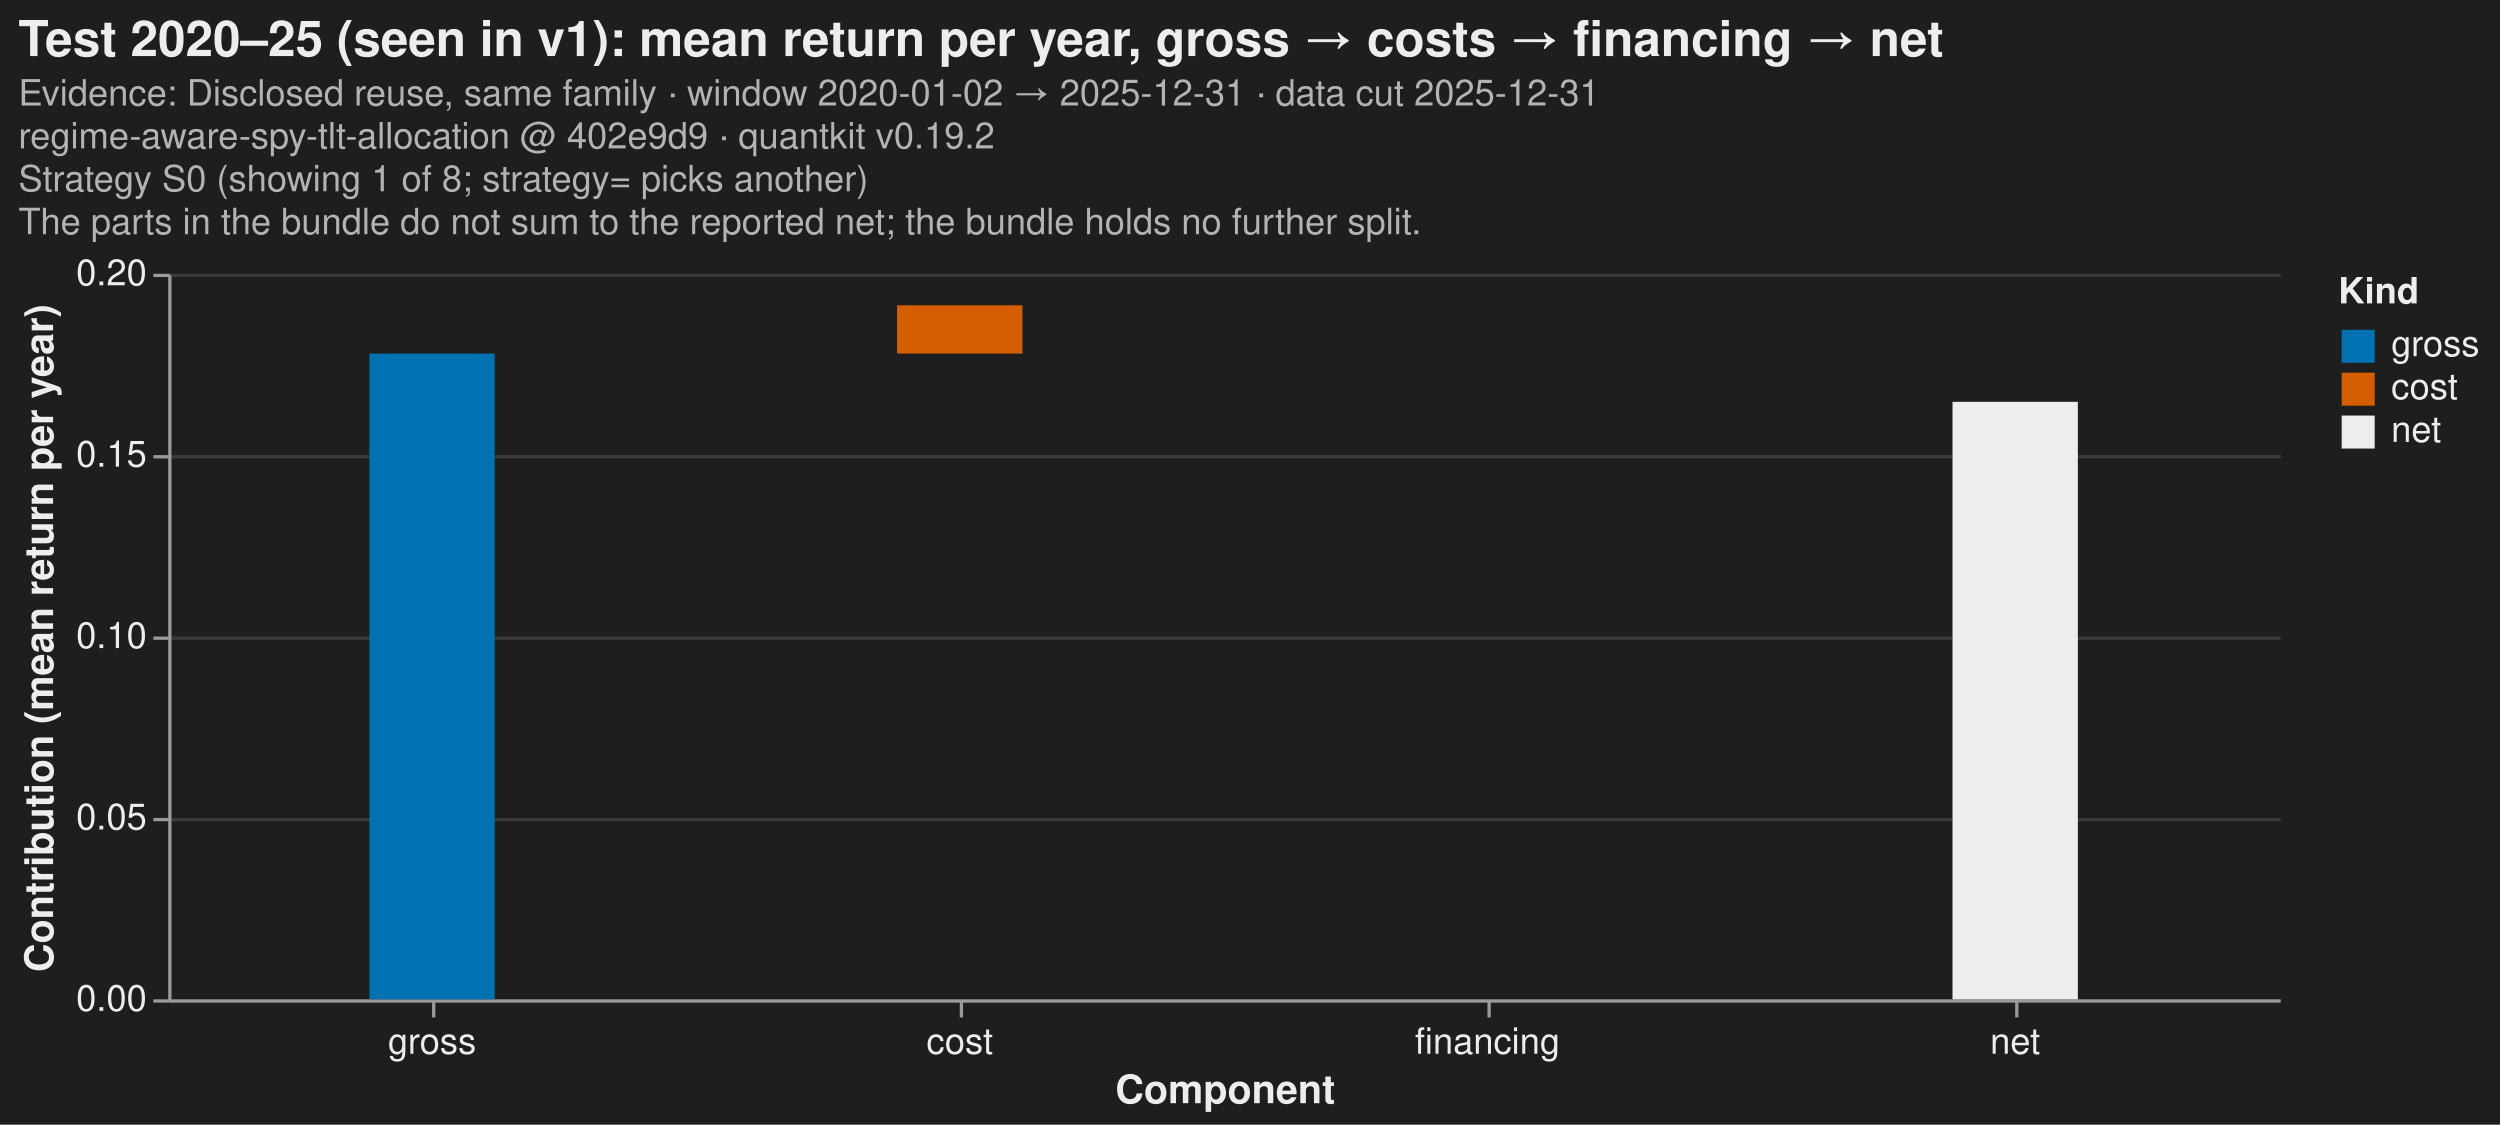
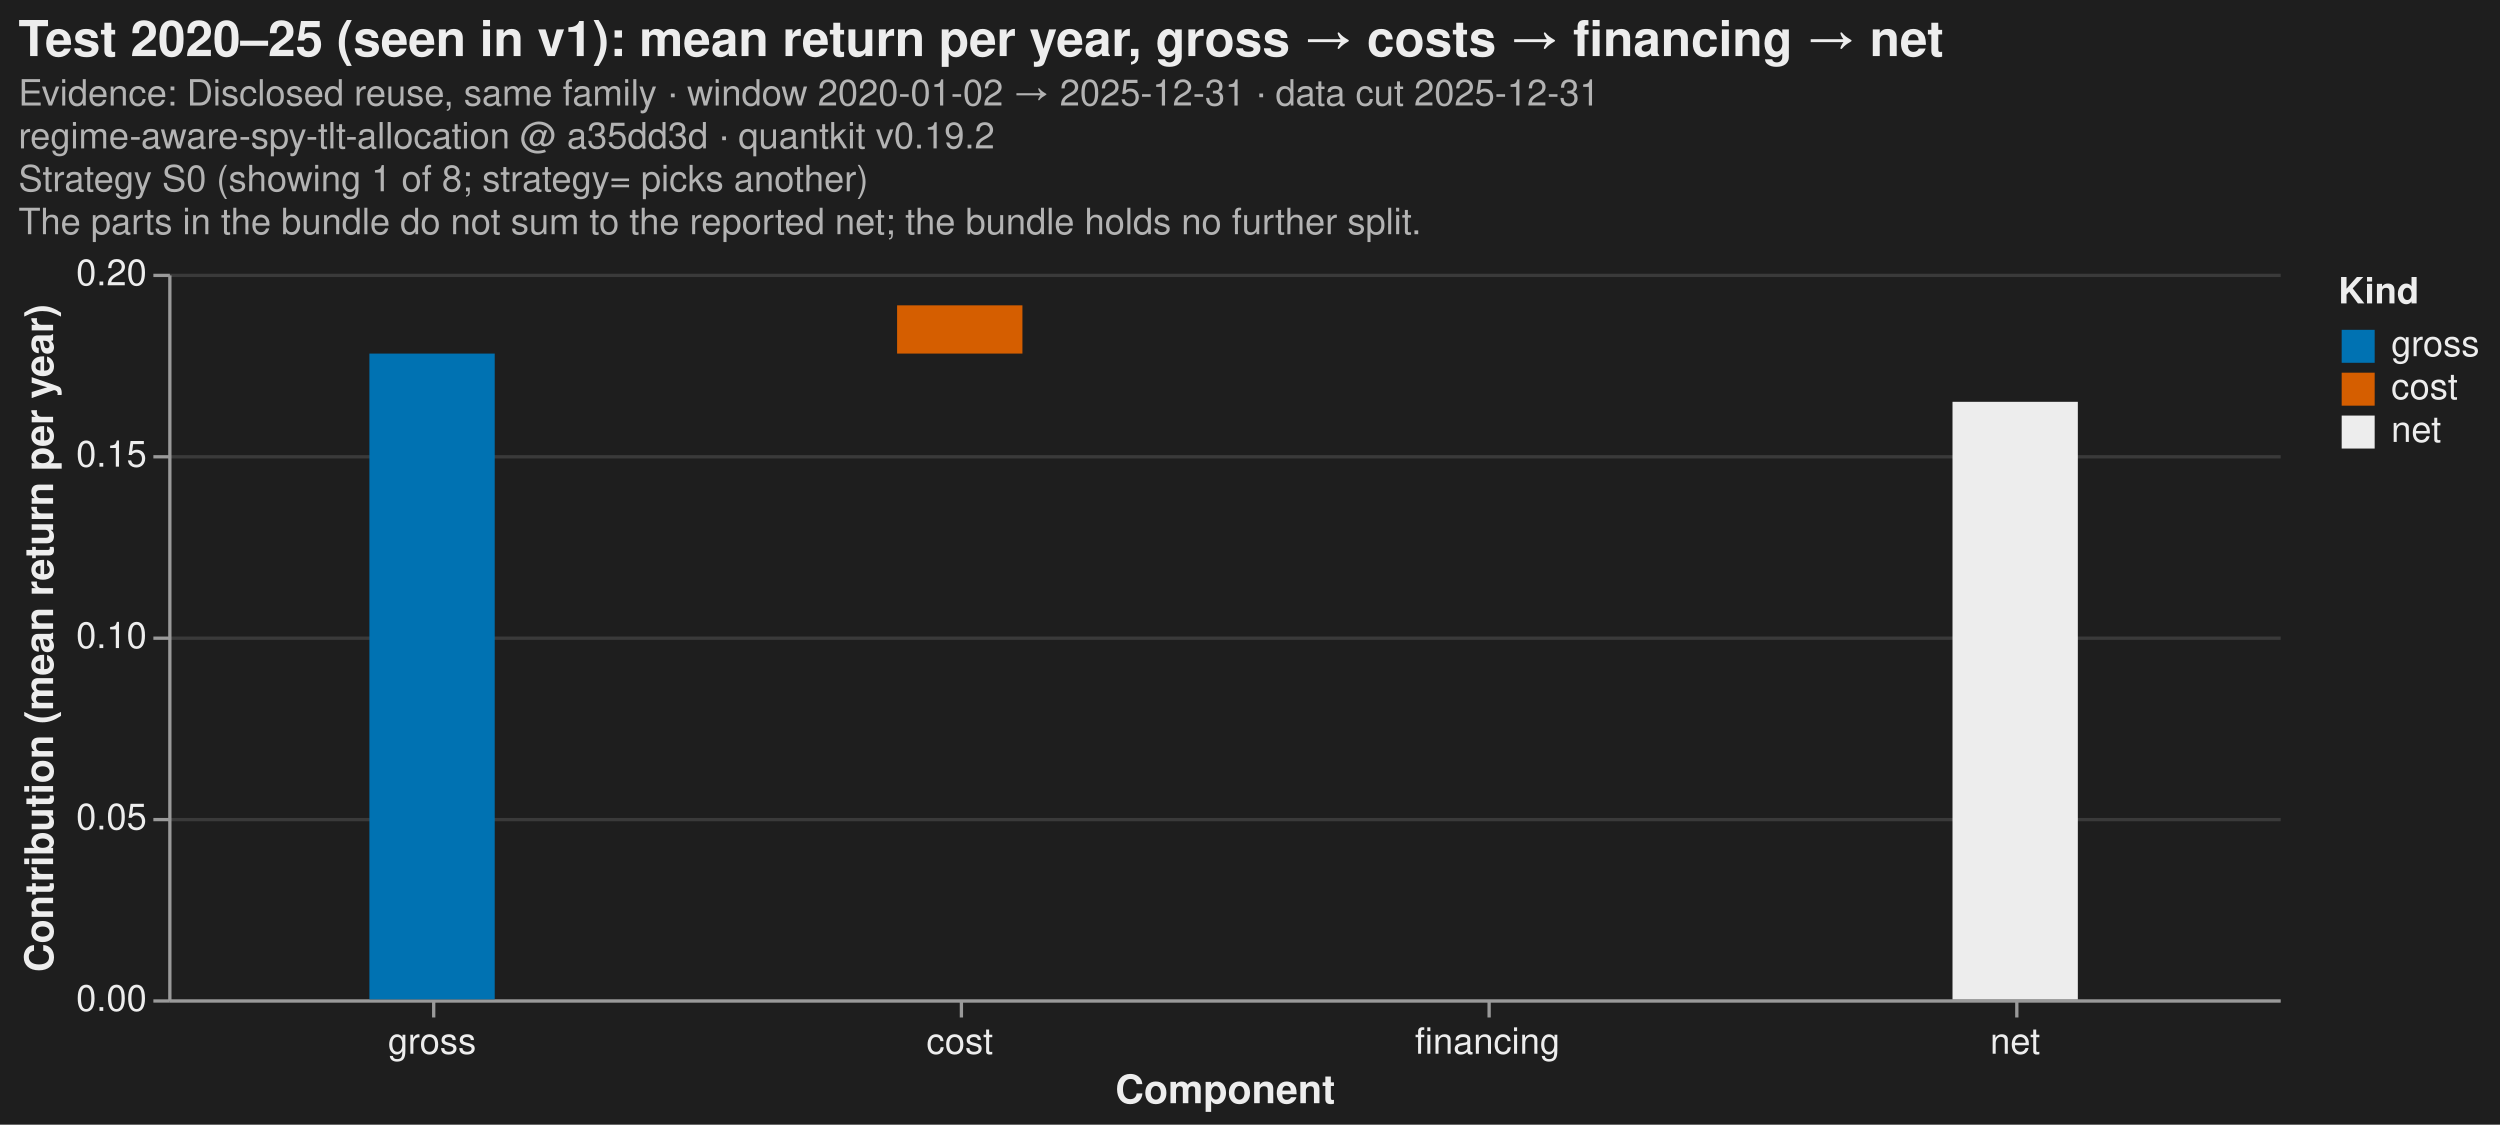
<svg xmlns="http://www.w3.org/2000/svg" version="1.1" class="marks" width="758" height="341" viewBox="0 0 758 341">
  <rect width="758" height="341" fill="#1E1E1E" />
  <g fill="none" stroke-miterlimit="10" transform="translate(51,83)">
    <g class="mark-group role-frame root" role="graphics-object" aria-roledescription="group mark container">
      <g transform="translate(0,0)">
        <path class="background" aria-hidden="true" d="M0,0h640v220h-640Z" />
        <g>
          <g class="mark-group role-axis" aria-hidden="true">
            <g transform="translate(0.5,0.5)">
              <path class="background" aria-hidden="true" d="M0,0h0v0h0Z" pointer-events="none" />
              <g>
                <g class="mark-rule role-axis-grid" pointer-events="none">
                  <line transform="translate(0,220)" x2="640" y2="0" stroke="#3A3A3A" stroke-width="1" opacity="1" />
                  <line transform="translate(0,165)" x2="640" y2="0" stroke="#3A3A3A" stroke-width="1" opacity="1" />
                  <line transform="translate(0,110)" x2="640" y2="0" stroke="#3A3A3A" stroke-width="1" opacity="1" />
                  <line transform="translate(0,55)" x2="640" y2="0" stroke="#3A3A3A" stroke-width="1" opacity="1" />
                  <line transform="translate(0,0)" x2="640" y2="0" stroke="#3A3A3A" stroke-width="1" opacity="1" />
                </g>
              </g>
              <path class="foreground" aria-hidden="true" d="" pointer-events="none" display="none" />
            </g>
          </g>
          <g class="mark-group role-axis" role="graphics-symbol" aria-roledescription="axis" aria-label="X-axis titled 'Component' for a discrete scale with 4 values: gross, cost, financing, net">
            <g transform="translate(0.5,220.5)">
              <path class="background" aria-hidden="true" d="M0,0h0v0h0Z" pointer-events="none" />
              <g>
                <g class="mark-rule role-axis-tick" pointer-events="none">
                  <line transform="translate(80,0)" x2="0" y2="5" stroke="#9A9A9A" stroke-width="1" opacity="1" />
                  <line transform="translate(240,0)" x2="0" y2="5" stroke="#9A9A9A" stroke-width="1" opacity="1" />
                  <line transform="translate(400,0)" x2="0" y2="5" stroke="#9A9A9A" stroke-width="1" opacity="1" />
                  <line transform="translate(560,0)" x2="0" y2="5" stroke="#9A9A9A" stroke-width="1" opacity="1" />
                </g>
                <g class="mark-text role-axis-label" pointer-events="none">
                  <text text-anchor="middle" transform="translate(79.5,16)" font-family="Helvetica Neue, Helvetica, Arial, sans-serif" font-size="11px" fill="#EDEDED" opacity="1">gross</text>
                  <text text-anchor="middle" transform="translate(239.5,16)" font-family="Helvetica Neue, Helvetica, Arial, sans-serif" font-size="11px" fill="#EDEDED" opacity="1">cost</text>
                  <text text-anchor="middle" transform="translate(399.5,16)" font-family="Helvetica Neue, Helvetica, Arial, sans-serif" font-size="11px" fill="#EDEDED" opacity="1">financing</text>
                  <text text-anchor="middle" transform="translate(559.5,16)" font-family="Helvetica Neue, Helvetica, Arial, sans-serif" font-size="11px" fill="#EDEDED" opacity="1">net</text>
                </g>
                <g class="mark-rule role-axis-domain" pointer-events="none">
                  <line transform="translate(0,0)" x2="640" y2="0" stroke="#9A9A9A" stroke-width="1" opacity="1" />
                </g>
                <g class="mark-text role-axis-title" pointer-events="none">
                  <text text-anchor="middle" transform="translate(320,31)" font-family="Helvetica Neue, Helvetica, Arial, sans-serif" font-size="12px" font-weight="bold" fill="#EDEDED" opacity="1">Component</text>
                </g>
              </g>
              <path class="foreground" aria-hidden="true" d="" pointer-events="none" display="none" />
            </g>
          </g>
          <g class="mark-group role-axis" role="graphics-symbol" aria-roledescription="axis" aria-label="Y-axis titled 'Contribution (mean return per year)' for a linear scale with values from 0.00 to 0.20">
            <g transform="translate(0.5,0.5)">
              <path class="background" aria-hidden="true" d="M0,0h0v0h0Z" pointer-events="none" />
              <g>
                <g class="mark-rule role-axis-tick" pointer-events="none">
                  <line transform="translate(0,220)" x2="-5" y2="0" stroke="#9A9A9A" stroke-width="1" opacity="1" />
                  <line transform="translate(0,165)" x2="-5" y2="0" stroke="#9A9A9A" stroke-width="1" opacity="1" />
                  <line transform="translate(0,110)" x2="-5" y2="0" stroke="#9A9A9A" stroke-width="1" opacity="1" />
                  <line transform="translate(0,55)" x2="-5" y2="0" stroke="#9A9A9A" stroke-width="1" opacity="1" />
                  <line transform="translate(0,0)" x2="-5" y2="0" stroke="#9A9A9A" stroke-width="1" opacity="1" />
                </g>
                <g class="mark-text role-axis-label" pointer-events="none">
                  <text text-anchor="end" transform="translate(-7,223)" font-family="Helvetica Neue, Helvetica, Arial, sans-serif" font-size="11px" fill="#EDEDED" opacity="1">0.00</text>
                  <text text-anchor="end" transform="translate(-7,168)" font-family="Helvetica Neue, Helvetica, Arial, sans-serif" font-size="11px" fill="#EDEDED" opacity="1">0.05</text>
                  <text text-anchor="end" transform="translate(-7,113)" font-family="Helvetica Neue, Helvetica, Arial, sans-serif" font-size="11px" fill="#EDEDED" opacity="1">0.10</text>
                  <text text-anchor="end" transform="translate(-7,58)" font-family="Helvetica Neue, Helvetica, Arial, sans-serif" font-size="11px" fill="#EDEDED" opacity="1">0.15</text>
                  <text text-anchor="end" transform="translate(-7,3)" font-family="Helvetica Neue, Helvetica, Arial, sans-serif" font-size="11px" fill="#EDEDED" opacity="1">0.20</text>
                </g>
                <g class="mark-rule role-axis-domain" pointer-events="none">
                  <line transform="translate(0,220)" x2="0" y2="-220" stroke="#9A9A9A" stroke-width="1" opacity="1" />
                </g>
                <g class="mark-text role-axis-title" pointer-events="none">
                  <text text-anchor="middle" transform="translate(-32.406,110) rotate(-90) translate(0,-3)" font-family="Helvetica Neue, Helvetica, Arial, sans-serif" font-size="12px" font-weight="bold" fill="#EDEDED" opacity="1">Contribution (mean return per year)</text>
                </g>
              </g>
              <path class="foreground" aria-hidden="true" d="" pointer-events="none" display="none" />
            </g>
          </g>
          <g class="mark-rect role-mark marks" role="graphics-object" aria-roledescription="rect mark container">
            <path aria-label="Component: gross; Contribution (mean return per year): 0; Kind: gross; part: gross; value: 0.178" role="graphics-symbol" aria-roledescription="bar" d="M61,24.205h38v195.795h-38Z" fill="#0072B2" />
            <path aria-label="Component: cost; Contribution (mean return per year): 0.1779953523; Kind: cost; part: cost; value: −0.0133" role="graphics-symbol" aria-roledescription="bar" d="M221,9.579h38v14.627h-38Z" fill="#D55E00" />
            <path aria-label="Component: financing; Contribution (mean return per year): 0.19129219079; Kind: cost; part: financing; value: 0" role="graphics-symbol" aria-roledescription="bar" d="M381,9.579h38v0h-38Z" fill="#D55E00" />
            <path aria-label="Component: net; Contribution (mean return per year): 0; Kind: net; part: net; value: 0.1647" role="graphics-symbol" aria-roledescription="bar" d="M541,38.832h38v181.168h-38Z" fill="#EDEDED" />
          </g>
          <g class="mark-group role-legend" role="graphics-symbol" aria-roledescription="legend" aria-label="Symbol legend titled 'Kind' for fill color with 3 values: gross, cost, net">
            <g transform="translate(658,0)">
              <path class="background" aria-hidden="true" d="M0,0h44v53h-44Z" pointer-events="none" />
              <g>
                <g class="mark-group role-legend-entry">
                  <g transform="translate(0,16)">
                    <path class="background" aria-hidden="true" d="M0,0h0v0h0Z" pointer-events="none" />
                    <g>
                      <g class="mark-group role-scope" role="graphics-object" aria-roledescription="group mark container">
                        <g transform="translate(0,0)">
                          <path class="background" aria-hidden="true" d="M0,0h43.093v11h-43.093Z" pointer-events="none" opacity="1" />
                          <g>
                            <g class="mark-symbol role-legend-symbol" pointer-events="none">
                              <path transform="translate(6,6)" d="M-5,-5h10v10h-10Z" fill="#0072B2" stroke-width="1.5" opacity="1" />
                            </g>
                            <g class="mark-text role-legend-label" pointer-events="none">
                              <text text-anchor="start" transform="translate(16,9)" font-family="Helvetica Neue, Helvetica, Arial, sans-serif" font-size="11px" fill="#EDEDED" opacity="1">gross</text>
                            </g>
                          </g>
                          <path class="foreground" aria-hidden="true" d="" pointer-events="none" display="none" />
                        </g>
                        <g transform="translate(0,13)">
                          <path class="background" aria-hidden="true" d="M0,0h43.093v11h-43.093Z" pointer-events="none" opacity="1" />
                          <g>
                            <g class="mark-symbol role-legend-symbol" pointer-events="none">
                              <path transform="translate(6,6)" d="M-5,-5h10v10h-10Z" fill="#D55E00" stroke-width="1.5" opacity="1" />
                            </g>
                            <g class="mark-text role-legend-label" pointer-events="none">
                              <text text-anchor="start" transform="translate(16,9)" font-family="Helvetica Neue, Helvetica, Arial, sans-serif" font-size="11px" fill="#EDEDED" opacity="1">cost</text>
                            </g>
                          </g>
                          <path class="foreground" aria-hidden="true" d="" pointer-events="none" display="none" />
                        </g>
                        <g transform="translate(0,26)">
                          <path class="background" aria-hidden="true" d="M0,0h43.093v11h-43.093Z" pointer-events="none" opacity="1" />
                          <g>
                            <g class="mark-symbol role-legend-symbol" pointer-events="none">
                              <path transform="translate(6,6)" d="M-5,-5h10v10h-10Z" fill="#EDEDED" stroke-width="1.5" opacity="1" />
                            </g>
                            <g class="mark-text role-legend-label" pointer-events="none">
                              <text text-anchor="start" transform="translate(16,9)" font-family="Helvetica Neue, Helvetica, Arial, sans-serif" font-size="11px" fill="#EDEDED" opacity="1">net</text>
                            </g>
                          </g>
                          <path class="foreground" aria-hidden="true" d="" pointer-events="none" display="none" />
                        </g>
                      </g>
                    </g>
                    <path class="foreground" aria-hidden="true" d="" pointer-events="none" display="none" />
                  </g>
                </g>
                <g class="mark-text role-legend-title" pointer-events="none">
                  <text text-anchor="start" transform="translate(0,9)" font-family="Helvetica Neue, Helvetica, Arial, sans-serif" font-size="11px" font-weight="bold" fill="#EDEDED" opacity="1">Kind</text>
                </g>
              </g>
              <path class="foreground" aria-hidden="true" d="" pointer-events="none" display="none" />
            </g>
          </g>
          <g class="mark-group role-title">
            <g transform="translate(-45.406,-78)">
              <path class="background" aria-hidden="true" d="M0,0h0v0h0Z" pointer-events="none" />
              <g>
                <g class="mark-text role-title-text" role="graphics-symbol" aria-roledescription="title" aria-label="Title text 'Test 2020–25 (seen in v1): mean return per year, gross → costs → financing → net'" pointer-events="none">
                  <text text-anchor="start" transform="translate(0,12)" font-family="Helvetica Neue, Helvetica, Arial, sans-serif" font-size="15px" font-weight="bold" fill="#EDEDED" opacity="1">Test 2020–25 (seen in v1): mean return per year, gross → costs → financing → net</text>
                </g>
-                 <g class="mark-text role-title-subtitle" role="graphics-symbol" aria-roledescription="subtitle" aria-label="Subtitle text 'Evidence: Disclosed reuse, same family · window 2020-01-02 → 2025-12-31 · data cut 2025-12-31 regime-aware-spy-tlt-allocation @ 402e9d9 · quantkit v0.19.2 Strategy S0 (showing 1 of 8; strategy= picks another) The parts in the bundle do not sum to the reported net; the bundle holds no further split.'" pointer-events="none">
+                 <g class="mark-text role-title-subtitle" role="graphics-symbol" aria-roledescription="subtitle" aria-label="Subtitle text 'Evidence: Disclosed reuse, same family · window 2020-01-02 → 2025-12-31 · data cut 2025-12-31 regime-aware-spy-tlt-allocation @ a35dd3d · quantkit v0.19.2 Strategy S0 (showing 1 of 8; strategy= picks another) The parts in the bundle do not sum to the reported net; the bundle holds no further split.'" pointer-events="none">
                  <text text-anchor="start" transform="translate(0,27)" font-family="Helvetica Neue, Helvetica, Arial, sans-serif" font-size="11px" fill="#B3B3B3" opacity="1">
                    <tspan>Evidence: Disclosed reuse, same family · window 2020-01-02 → 2025-12-31 · data cut 2025-12-31</tspan>
-                     <tspan x="0" dy="13">regime-aware-spy-tlt-allocation @ 402e9d9 · quantkit v0.19.2</tspan>
+                     <tspan x="0" dy="13">regime-aware-spy-tlt-allocation @ a35dd3d · quantkit v0.19.2</tspan>
                    <tspan x="0" dy="13">Strategy S0 (showing 1 of 8; strategy= picks another)</tspan>
                    <tspan x="0" dy="13">The parts in the bundle do not sum to the reported net; the bundle holds no further split.</tspan>
                  </text>
                </g>
              </g>
              <path class="foreground" aria-hidden="true" d="" pointer-events="none" display="none" />
            </g>
          </g>
        </g>
        <path class="foreground" aria-hidden="true" d="" display="none" />
      </g>
    </g>
  </g>
</svg>
